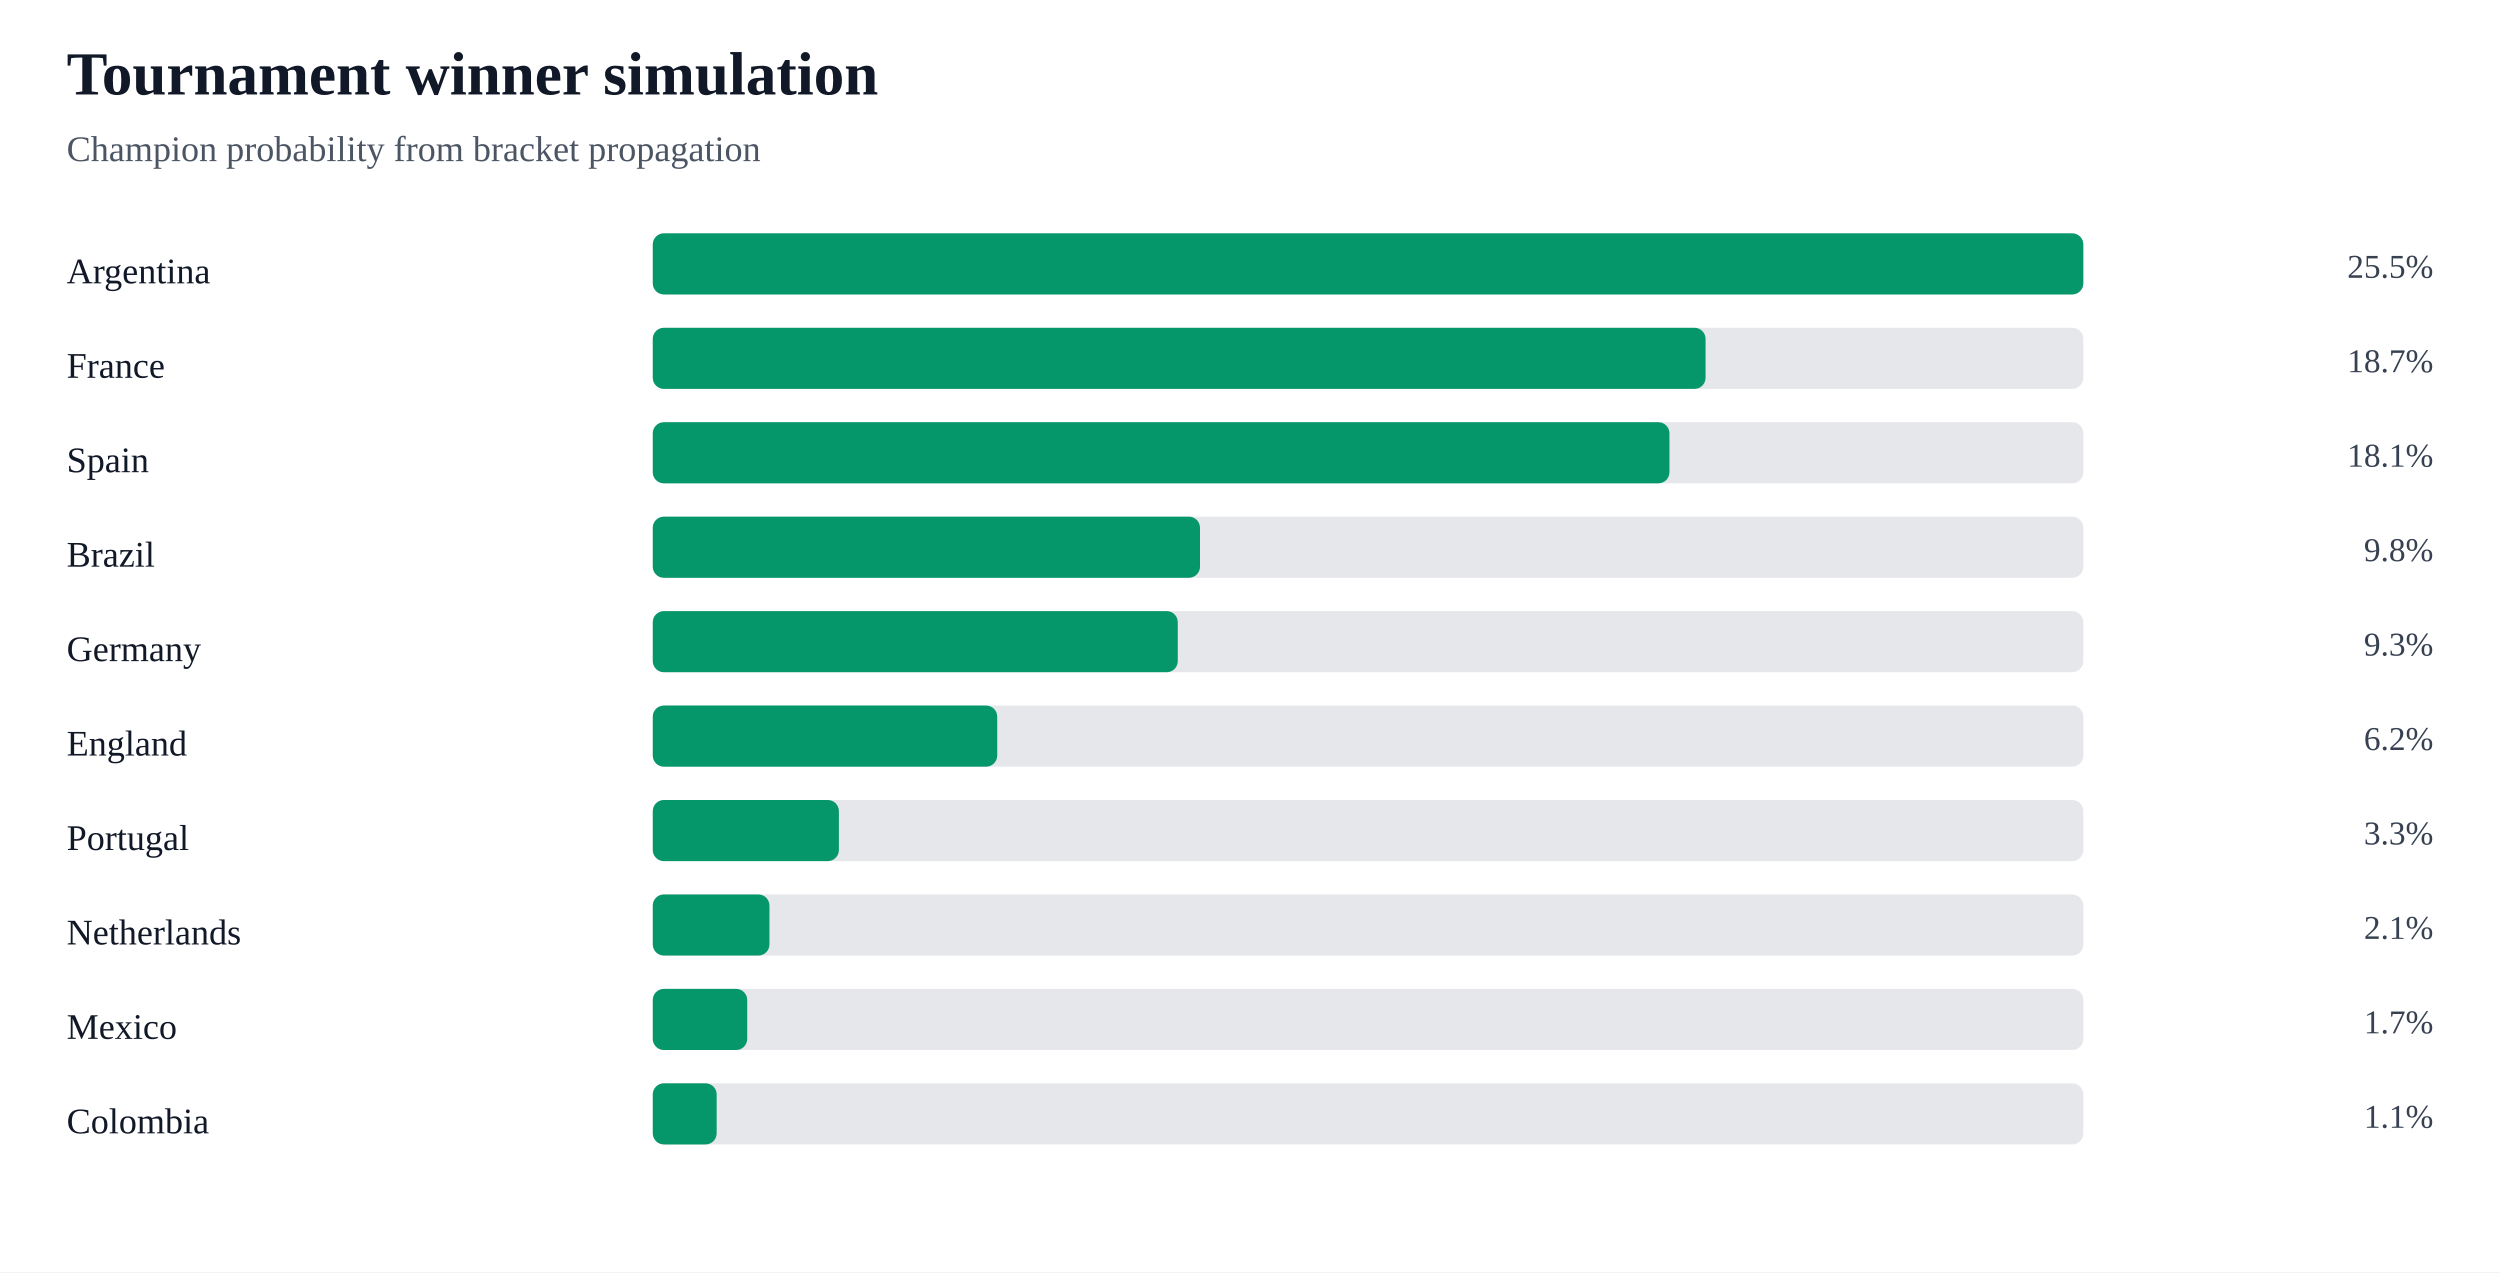
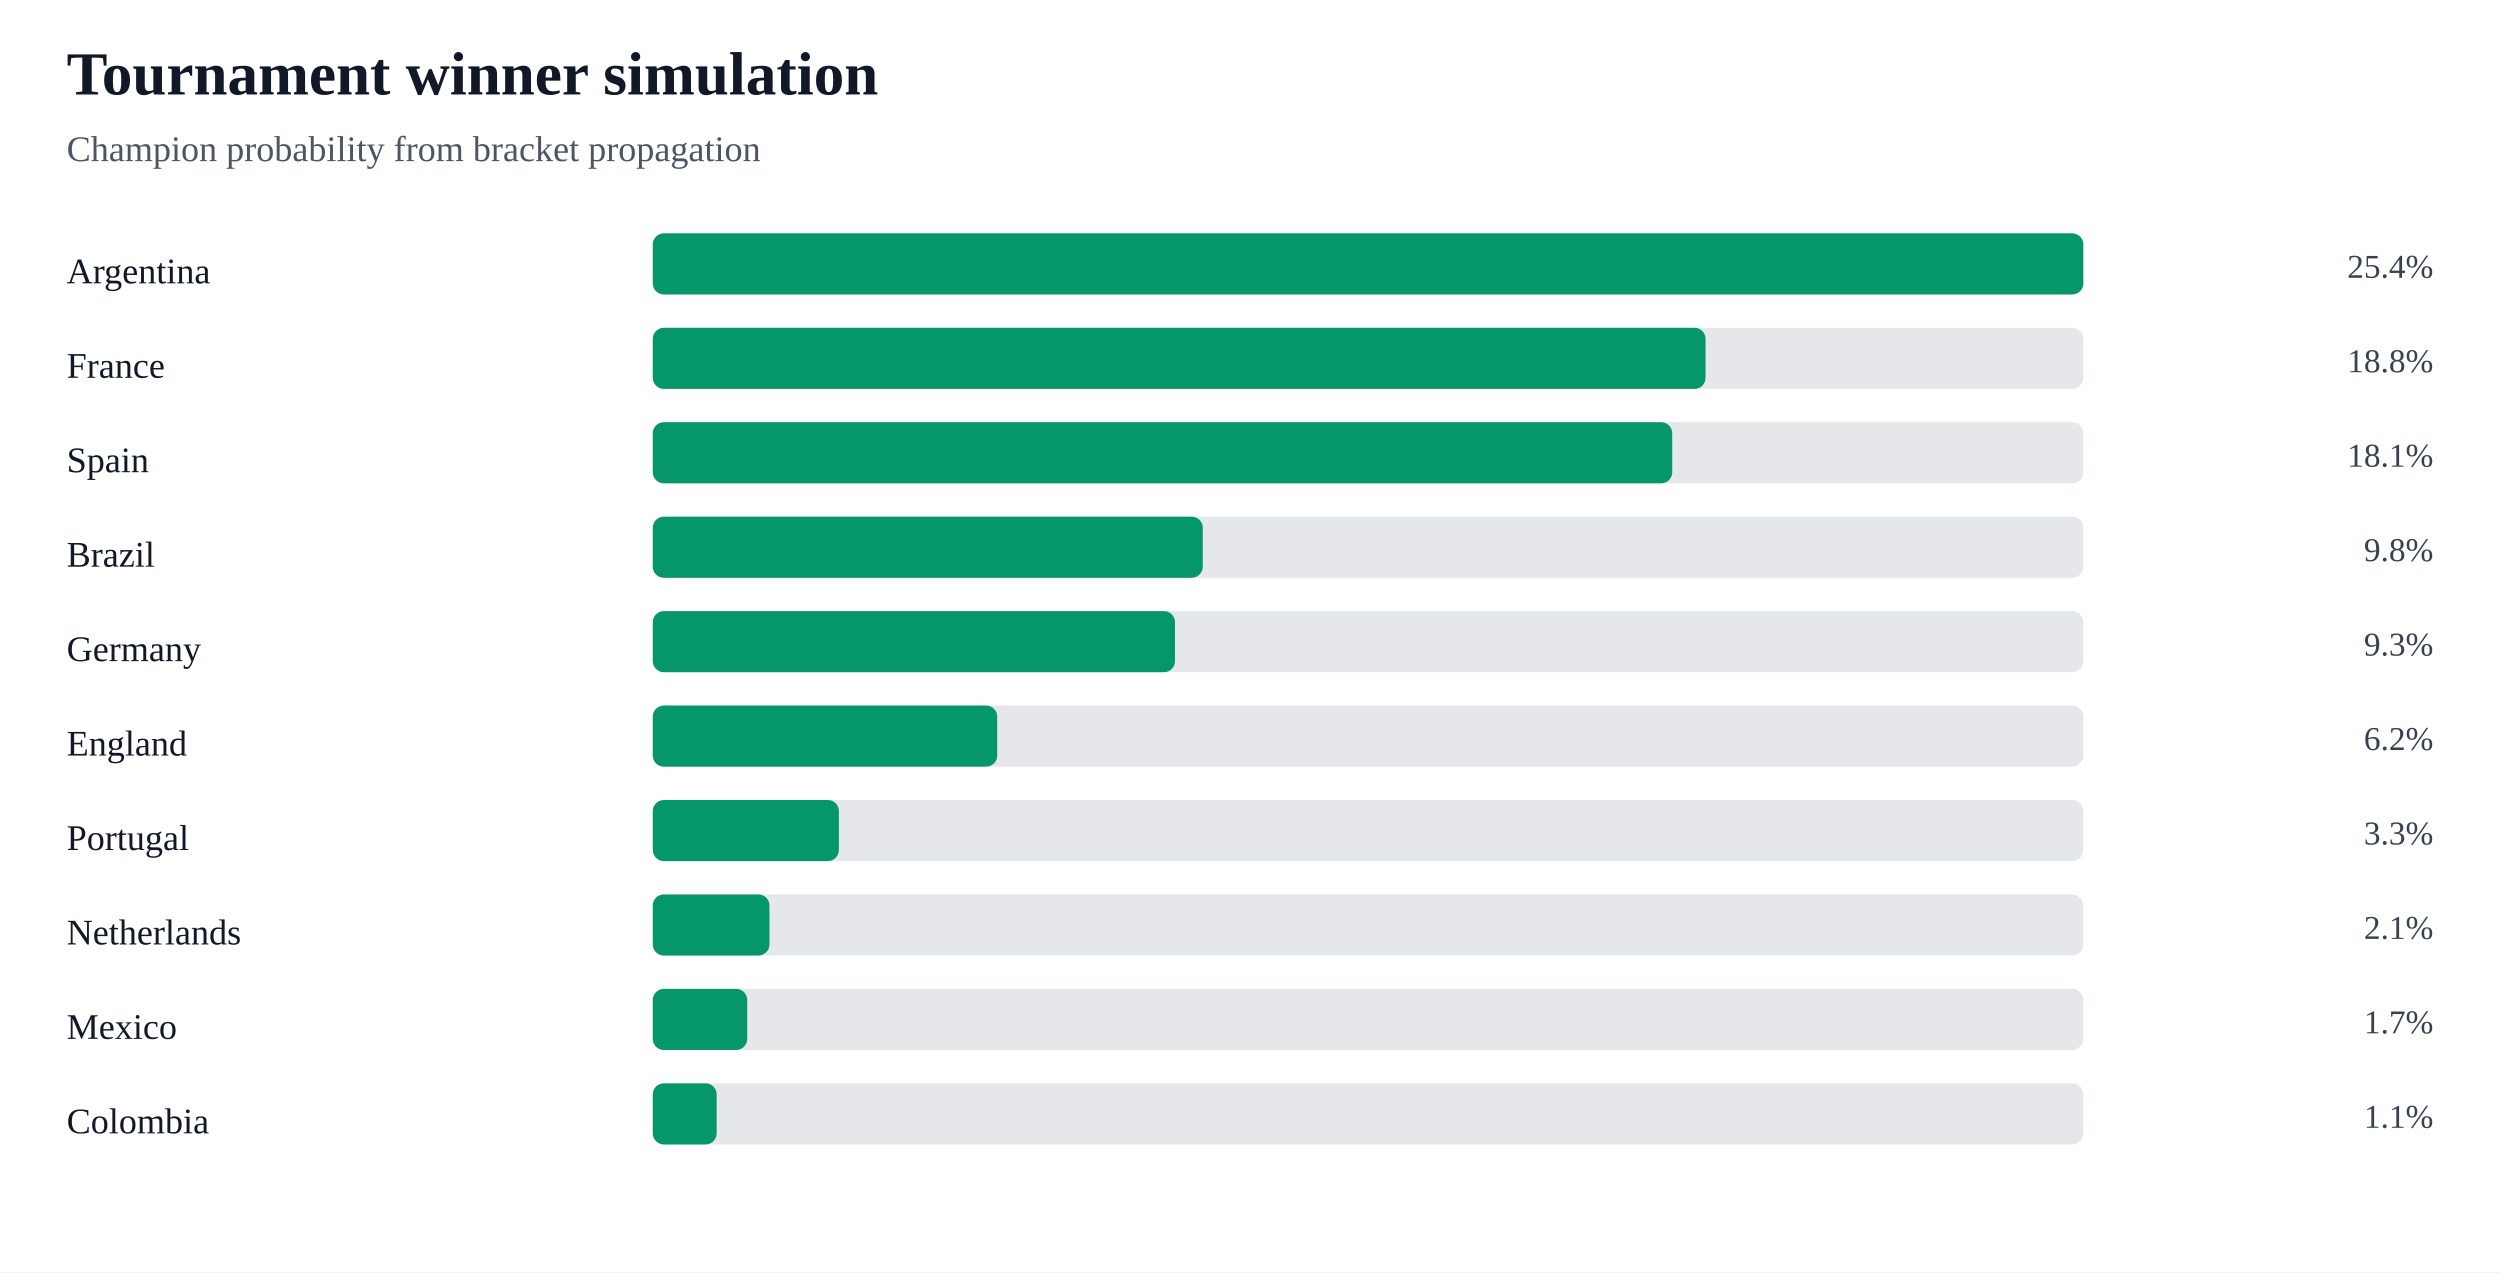
<svg xmlns="http://www.w3.org/2000/svg" width="900" height="458" viewBox="0 0 900 458" role="img">
  <rect width="100%" height="100%" fill="#ffffff" />
  <text x="24" y="34" font-size="22" font-weight="700" fill="#111827">Tournament winner simulation</text>
  <text x="24" y="58" font-size="13" fill="#4b5563">Champion probability from bracket propagation</text>
  <text x="24" y="102" font-size="13" fill="#111827">Argentina</text>
  <rect x="235" y="84" width="515" height="22" rx="4" fill="#e5e7eb" />
  <rect x="235" y="84" width="515" height="22" rx="4" fill="#059669" />
-   <text x="876" y="100" text-anchor="end" font-size="12" fill="#374151">25.5%</text>
+   <text x="876" y="100" text-anchor="end" font-size="12" fill="#374151">25.4%</text>
  <text x="24" y="136" font-size="13" fill="#111827">France</text>
  <rect x="235" y="118" width="515" height="22" rx="4" fill="#e5e7eb" />
  <rect x="235" y="118" width="379" height="22" rx="4" fill="#059669" />
-   <text x="876" y="134" text-anchor="end" font-size="12" fill="#374151">18.7%</text>
+   <text x="876" y="134" text-anchor="end" font-size="12" fill="#374151">18.8%</text>
  <text x="24" y="170" font-size="13" fill="#111827">Spain</text>
  <rect x="235" y="152" width="515" height="22" rx="4" fill="#e5e7eb" />
-   <rect x="235" y="152" width="366" height="22" rx="4" fill="#059669" />
+   <rect x="235" y="152" width="367" height="22" rx="4" fill="#059669" />
  <text x="876" y="168" text-anchor="end" font-size="12" fill="#374151">18.1%</text>
  <text x="24" y="204" font-size="13" fill="#111827">Brazil</text>
  <rect x="235" y="186" width="515" height="22" rx="4" fill="#e5e7eb" />
-   <rect x="235" y="186" width="197" height="22" rx="4" fill="#059669" />
+   <rect x="235" y="186" width="198" height="22" rx="4" fill="#059669" />
  <text x="876" y="202" text-anchor="end" font-size="12" fill="#374151">9.8%</text>
  <text x="24" y="238" font-size="13" fill="#111827">Germany</text>
  <rect x="235" y="220" width="515" height="22" rx="4" fill="#e5e7eb" />
-   <rect x="235" y="220" width="189" height="22" rx="4" fill="#059669" />
+   <rect x="235" y="220" width="188" height="22" rx="4" fill="#059669" />
  <text x="876" y="236" text-anchor="end" font-size="12" fill="#374151">9.3%</text>
  <text x="24" y="272" font-size="13" fill="#111827">England</text>
  <rect x="235" y="254" width="515" height="22" rx="4" fill="#e5e7eb" />
  <rect x="235" y="254" width="124" height="22" rx="4" fill="#059669" />
  <text x="876" y="270" text-anchor="end" font-size="12" fill="#374151">6.2%</text>
  <text x="24" y="306" font-size="13" fill="#111827">Portugal</text>
  <rect x="235" y="288" width="515" height="22" rx="4" fill="#e5e7eb" />
  <rect x="235" y="288" width="67" height="22" rx="4" fill="#059669" />
  <text x="876" y="304" text-anchor="end" font-size="12" fill="#374151">3.3%</text>
  <text x="24" y="340" font-size="13" fill="#111827">Netherlands</text>
  <rect x="235" y="322" width="515" height="22" rx="4" fill="#e5e7eb" />
  <rect x="235" y="322" width="42" height="22" rx="4" fill="#059669" />
  <text x="876" y="338" text-anchor="end" font-size="12" fill="#374151">2.1%</text>
  <text x="24" y="374" font-size="13" fill="#111827">Mexico</text>
  <rect x="235" y="356" width="515" height="22" rx="4" fill="#e5e7eb" />
  <rect x="235" y="356" width="34" height="22" rx="4" fill="#059669" />
  <text x="876" y="372" text-anchor="end" font-size="12" fill="#374151">1.7%</text>
  <text x="24" y="408" font-size="13" fill="#111827">Colombia</text>
  <rect x="235" y="390" width="515" height="22" rx="4" fill="#e5e7eb" />
  <rect x="235" y="390" width="23" height="22" rx="4" fill="#059669" />
  <text x="876" y="406" text-anchor="end" font-size="12" fill="#374151">1.1%</text>
</svg>
